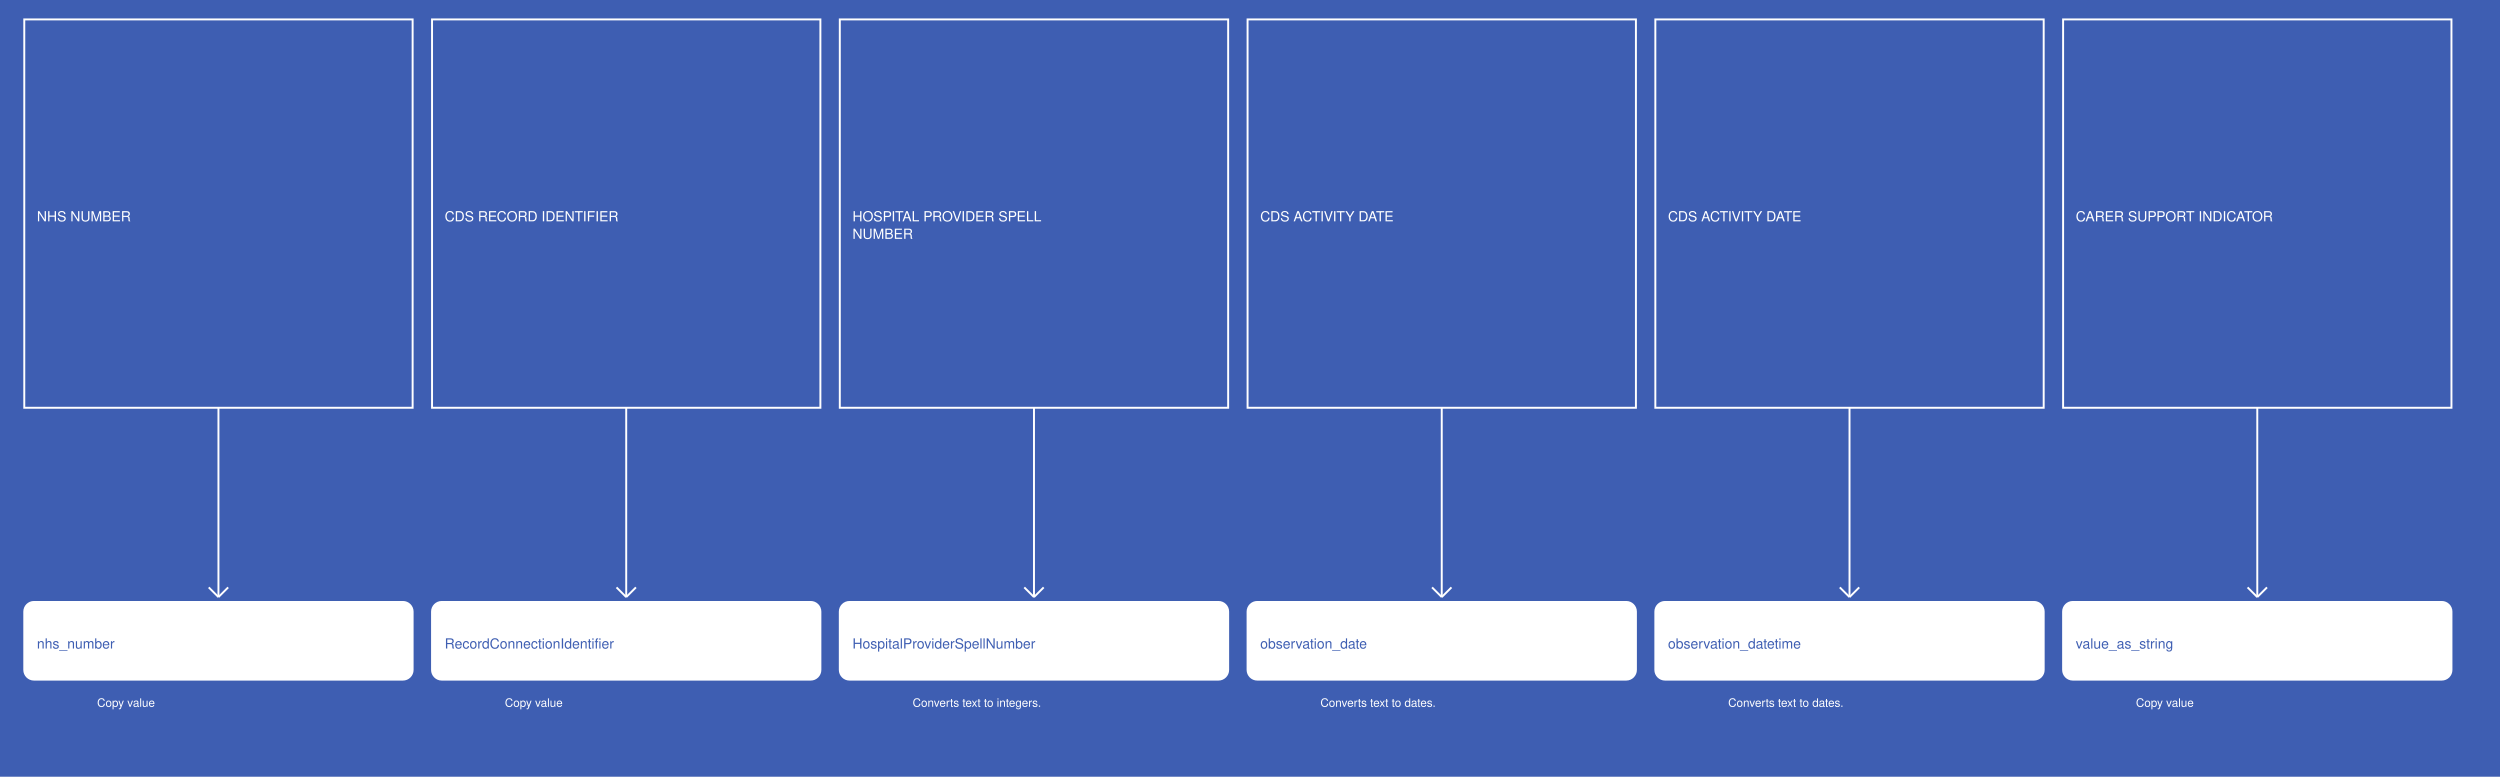
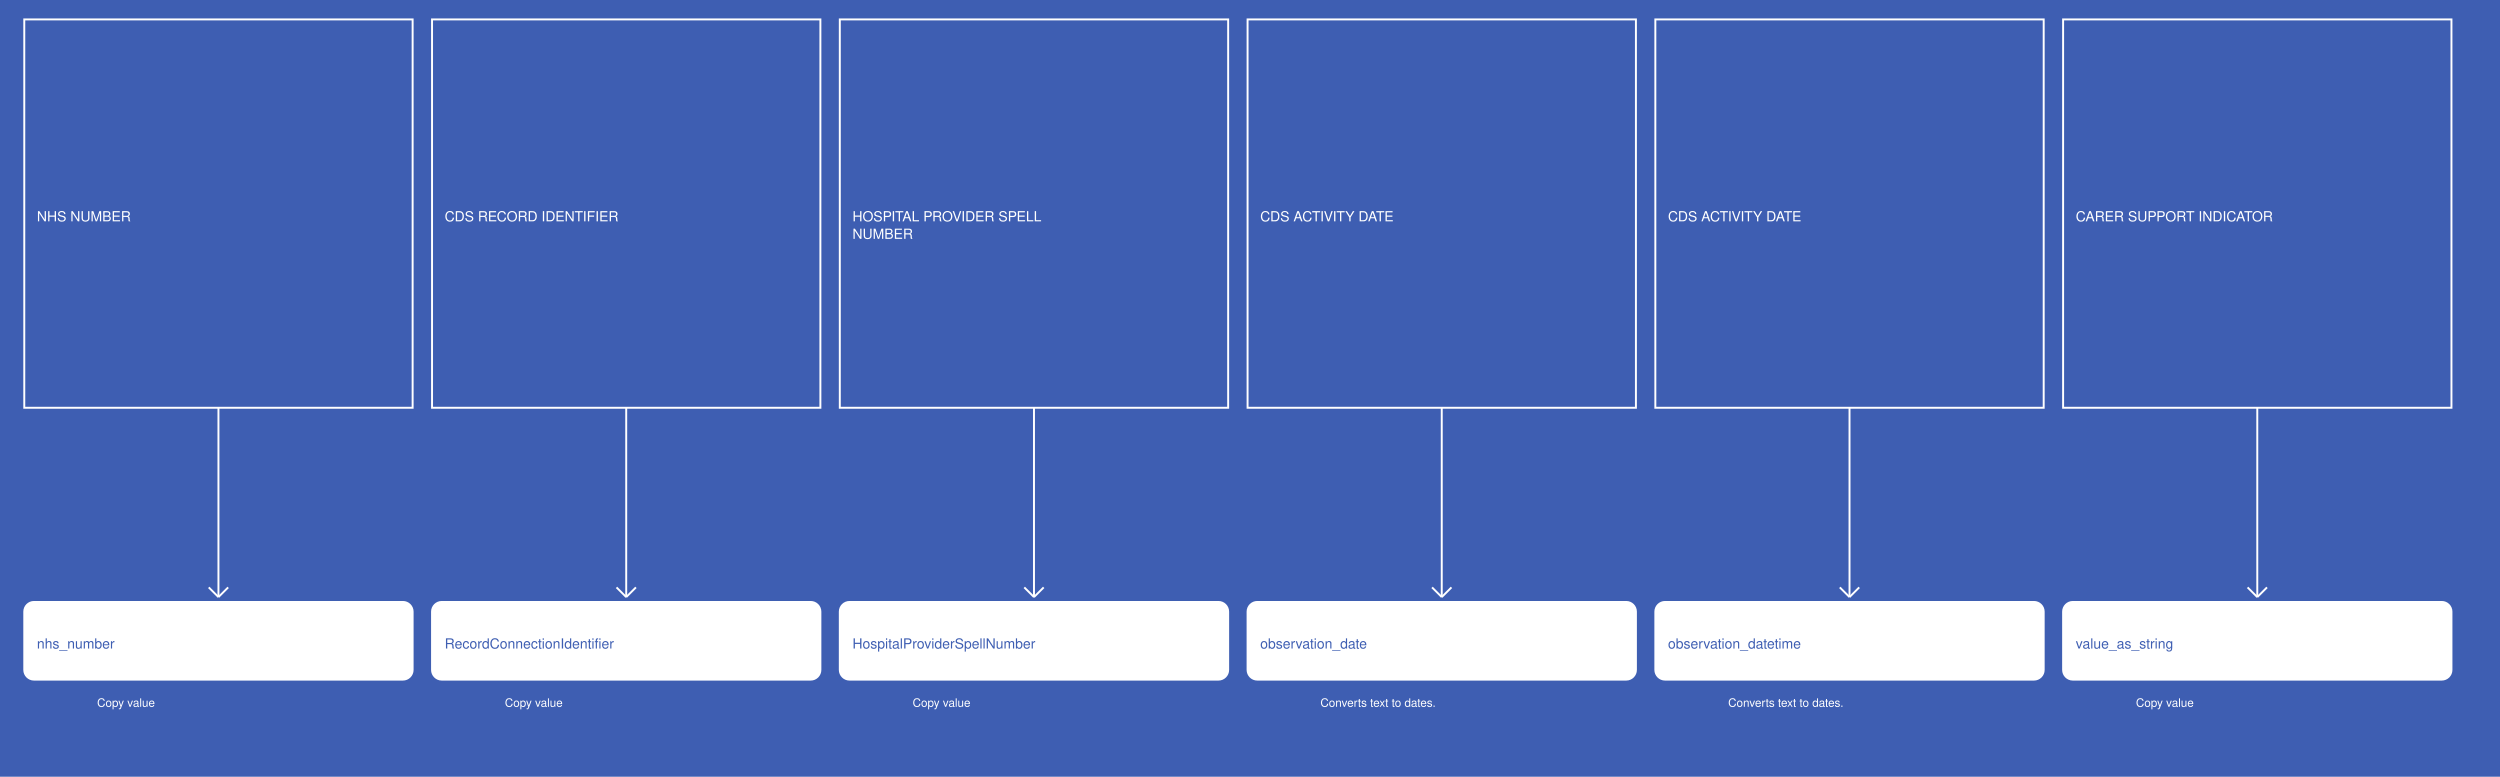
<svg xmlns="http://www.w3.org/2000/svg" width="2575" height="800">
  <rect width="100%" height="100%" fill="#3E5EB2" />
  <g>
    <rect x="25" y="20" width="400" height="400" fill="#3E5EB2" stroke="white" stroke-width="2" />
    <text x="38" y="228" fill="white" font-family="Helvetica" font-size="1.2em" text-anchor="start">NHS NUMBER</text>
  </g>
  <g>
    <line x1="225" y1="420" x2="225" y2="615" stroke="white" stroke-width="2" />
    <line x1="215" y1="605" x2="225" y2="615" stroke="white" stroke-width="2" />
    <line x1="235" y1="605" x2="225" y2="615" stroke="white" stroke-width="2" />
    <text x="100" y="728" fill="white" font-size="1em" font-family="Helvetica">Copy value</text>
  </g>
  <g>
    <rect x="25" y="620" width="400" height="80" fill="white" stroke="white" stroke-width="2" rx="10" />
    <text x="38" y="668" fill="#3E5EB2" font-family="Helvetica" font-size="1.2em" text-anchor="start">nhs_number</text>
  </g>
  <g>
    <rect x="445" y="20" width="400" height="400" fill="#3E5EB2" stroke="white" stroke-width="2" />
    <text x="458" y="228" fill="white" font-family="Helvetica" font-size="1.2em" text-anchor="start">CDS RECORD IDENTIFIER</text>
  </g>
  <g>
    <line x1="645" y1="420" x2="645" y2="615" stroke="white" stroke-width="2" />
    <line x1="635" y1="605" x2="645" y2="615" stroke="white" stroke-width="2" />
    <line x1="655" y1="605" x2="645" y2="615" stroke="white" stroke-width="2" />
    <text x="520" y="728" fill="white" font-size="1em" font-family="Helvetica">Copy value</text>
  </g>
  <g>
    <rect x="445" y="620" width="400" height="80" fill="white" stroke="white" stroke-width="2" rx="10" />
    <text x="458" y="668" fill="#3E5EB2" font-family="Helvetica" font-size="1.2em" text-anchor="start">RecordConnectionIdentifier</text>
  </g>
  <g>
    <rect x="865" y="20" width="400" height="400" fill="#3E5EB2" stroke="white" stroke-width="2" />
    <text x="878" y="228" fill="white" font-family="Helvetica" font-size="1.2em" text-anchor="start">HOSPITAL PROVIDER SPELL</text>
    <text x="878" y="246" fill="white" font-family="Helvetica" font-size="1.2em" text-anchor="start">NUMBER</text>
  </g>
  <g>
    <line x1="1065" y1="420" x2="1065" y2="615" stroke="white" stroke-width="2" />
    <line x1="1055" y1="605" x2="1065" y2="615" stroke="white" stroke-width="2" />
    <line x1="1075" y1="605" x2="1065" y2="615" stroke="white" stroke-width="2" />
-     <text x="940" y="728" fill="white" font-size="1em" font-family="Helvetica">Converts text to integers.</text>
+     <text x="940" y="728" fill="white" font-size="1em" font-family="Helvetica">Copy value</text>
  </g>
  <g>
    <rect x="865" y="620" width="400" height="80" fill="white" stroke="white" stroke-width="2" rx="10" />
    <text x="878" y="668" fill="#3E5EB2" font-family="Helvetica" font-size="1.2em" text-anchor="start">HospitalProviderSpellNumber</text>
  </g>
  <g>
    <rect x="1285" y="20" width="400" height="400" fill="#3E5EB2" stroke="white" stroke-width="2" />
    <text x="1298" y="228" fill="white" font-family="Helvetica" font-size="1.2em" text-anchor="start">CDS ACTIVITY DATE</text>
  </g>
  <g>
    <line x1="1485" y1="420" x2="1485" y2="615" stroke="white" stroke-width="2" />
    <line x1="1475" y1="605" x2="1485" y2="615" stroke="white" stroke-width="2" />
    <line x1="1495" y1="605" x2="1485" y2="615" stroke="white" stroke-width="2" />
    <text x="1360" y="728" fill="white" font-size="1em" font-family="Helvetica">Converts text to dates.</text>
  </g>
  <g>
    <rect x="1285" y="620" width="400" height="80" fill="white" stroke="white" stroke-width="2" rx="10" />
    <text x="1298" y="668" fill="#3E5EB2" font-family="Helvetica" font-size="1.2em" text-anchor="start">observation_date</text>
  </g>
  <g>
    <rect x="1705" y="20" width="400" height="400" fill="#3E5EB2" stroke="white" stroke-width="2" />
    <text x="1718" y="228" fill="white" font-family="Helvetica" font-size="1.2em" text-anchor="start">CDS ACTIVITY DATE</text>
  </g>
  <g>
    <line x1="1905" y1="420" x2="1905" y2="615" stroke="white" stroke-width="2" />
    <line x1="1895" y1="605" x2="1905" y2="615" stroke="white" stroke-width="2" />
    <line x1="1915" y1="605" x2="1905" y2="615" stroke="white" stroke-width="2" />
    <text x="1780" y="728" fill="white" font-size="1em" font-family="Helvetica">Converts text to dates.</text>
  </g>
  <g>
    <rect x="1705" y="620" width="400" height="80" fill="white" stroke="white" stroke-width="2" rx="10" />
    <text x="1718" y="668" fill="#3E5EB2" font-family="Helvetica" font-size="1.2em" text-anchor="start">observation_datetime</text>
  </g>
  <g>
    <rect x="2125" y="20" width="400" height="400" fill="#3E5EB2" stroke="white" stroke-width="2" />
    <text x="2138" y="228" fill="white" font-family="Helvetica" font-size="1.2em" text-anchor="start">CARER SUPPORT INDICATOR</text>
  </g>
  <g>
    <line x1="2325" y1="420" x2="2325" y2="615" stroke="white" stroke-width="2" />
    <line x1="2315" y1="605" x2="2325" y2="615" stroke="white" stroke-width="2" />
    <line x1="2335" y1="605" x2="2325" y2="615" stroke="white" stroke-width="2" />
    <text x="2200" y="728" fill="white" font-size="1em" font-family="Helvetica">Copy value</text>
  </g>
  <g>
    <rect x="2125" y="620" width="400" height="80" fill="white" stroke="white" stroke-width="2" rx="10" />
    <text x="2138" y="668" fill="#3E5EB2" font-family="Helvetica" font-size="1.2em" text-anchor="start">value_as_string</text>
  </g>
</svg>
